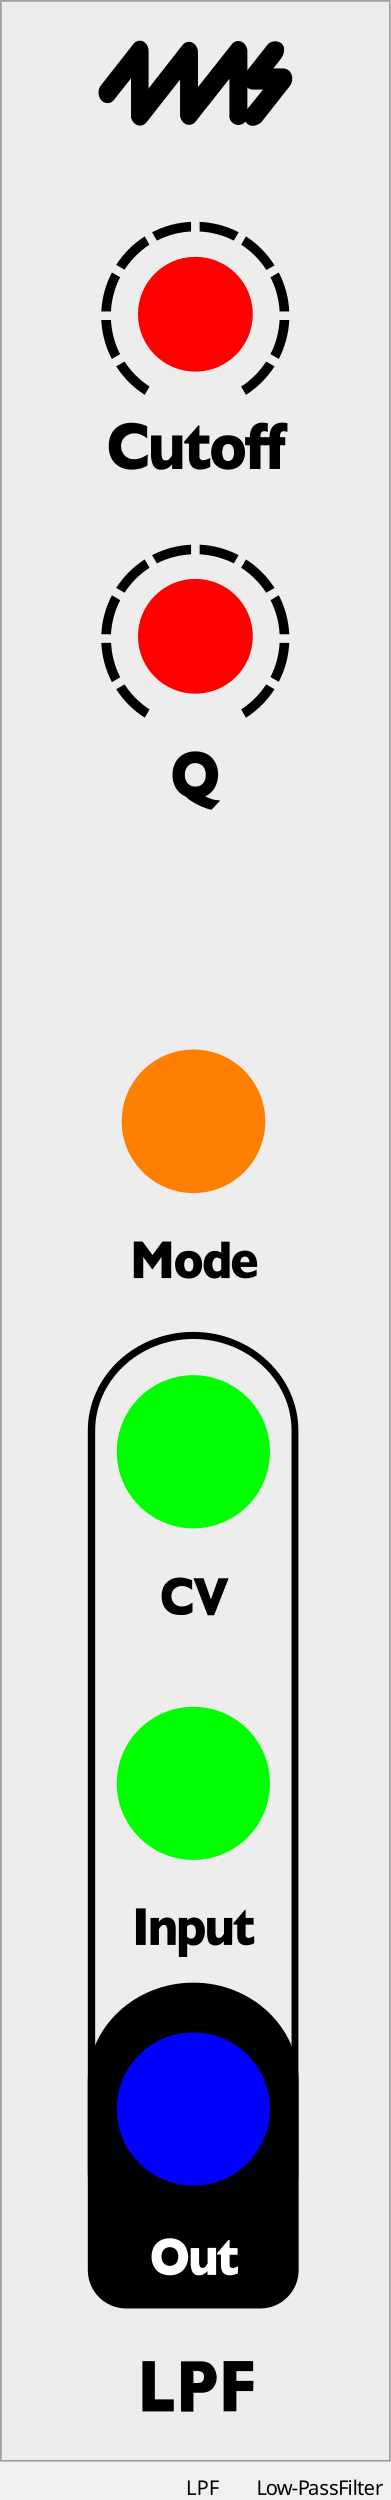
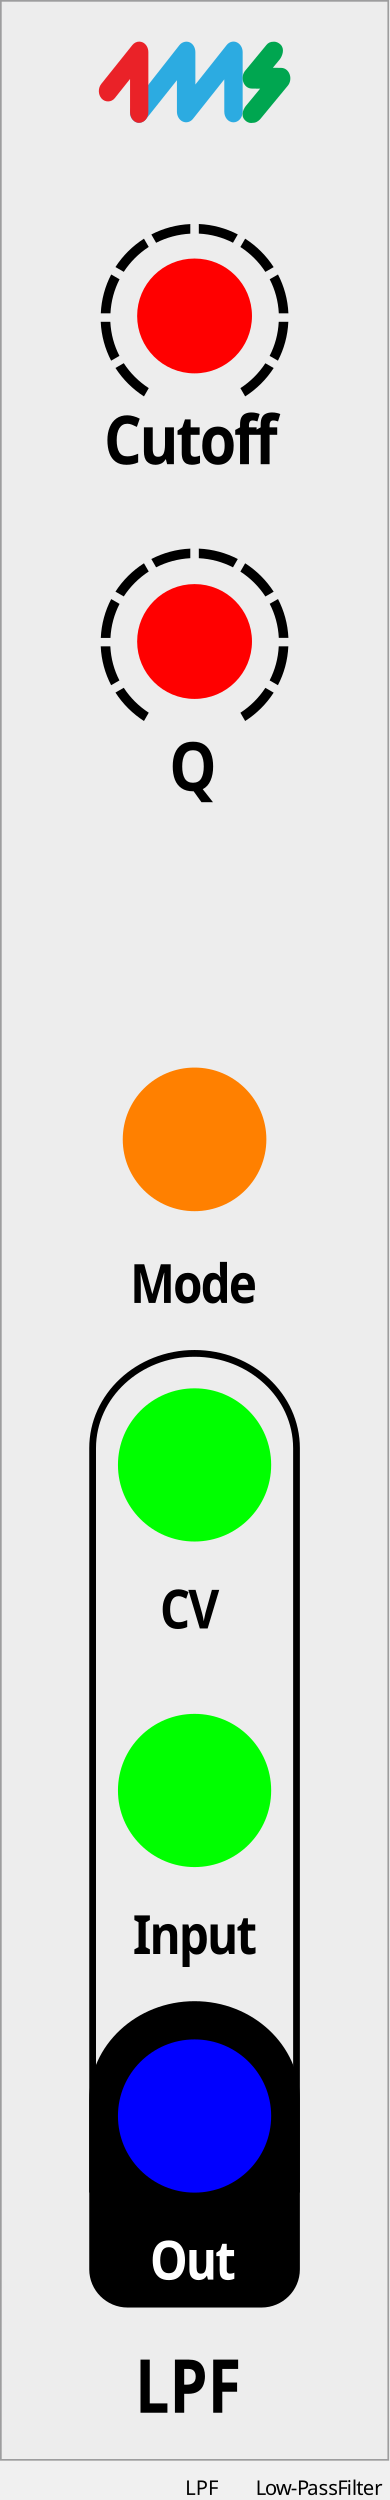
- <svg xmlns="http://www.w3.org/2000/svg" width="20.41mm" height="130.6mm" viewBox="0 0 57.85 370.19">
+ <svg xmlns="http://www.w3.org/2000/svg" width="20.32mm" height="130.55mm" viewBox="0 0 57.6 370.07">
  <defs>
-     <clipPath id="clip-path">
-       <rect x="15.02" y="32.85" width="27.8" height="25.62" style="fill: none" />
+     <clipPath id="clippath">
+       <rect x="14.91" y="33.17" width="27.78" height="25.51" style="fill: none; stroke-width: 0px;" />
    </clipPath>
-     <clipPath id="clip-path-3">
-       <rect x="15.02" y="80.65" width="27.8" height="25.62" style="fill: none" />
+     <clipPath id="clippath-1">
+       <rect x="14.91" y="33.17" width="27.78" height="25.51" style="fill: none; stroke-width: 0px;" />
+     </clipPath>
+     <clipPath id="clippath-2">
+       <rect x="14.91" y="81.21" width="27.78" height="25.51" style="fill: none; stroke-width: 0px;" />
+     </clipPath>
+     <clipPath id="clippath-3">
+       <rect x="14.91" y="81.21" width="27.78" height="25.51" style="fill: none; stroke-width: 0px;" />
    </clipPath>
  </defs>
  <g id="faceplate">
-     <rect x="0.13" y="0.13" width="57.6" height="364.25" style="fill: #ededed;stroke: #9d9d9e;stroke-miterlimit: 10;stroke-width: 0.25px" />
-     <g id="pips_-_fewest" data-name="pips - fewest">
-       <g style="clip-path: url(#clip-path)">
-         <g style="clip-path: url(#clip-path)">
-           <path d="M34.62,35.63l.71-1.24a13.86,13.86,0,0,0-5.77-1.54v1.43a12.39,12.39,0,0,1,5.06,1.35" />
-           <path d="M39.41,40l1.24-.71A14,14,0,0,0,36.42,35l-.71,1.23a12.55,12.55,0,0,1,3.7,3.7" />
-           <path d="M22.14,36.26,21.43,35a14,14,0,0,0-4.23,4.22l1.24.71a12.55,12.55,0,0,1,3.7-3.7" />
-           <path d="M41.4,46.12h1.43a13.83,13.83,0,0,0-1.55-5.77l-1.23.71a12.47,12.47,0,0,1,1.35,5.06" />
-           <path d="M28.29,34.28V32.85a13.86,13.86,0,0,0-5.77,1.54l.71,1.24a12.39,12.39,0,0,1,5.06-1.35" />
-           <path d="M18.44,53.54l-1.24.71a14,14,0,0,0,4.23,4.22l.71-1.23a12.55,12.55,0,0,1-3.7-3.7" />
-           <path d="M35.71,57.24l.71,1.23a14,14,0,0,0,4.23-4.22l-1.24-.71a12.55,12.55,0,0,1-3.7,3.7" />
-           <path d="M41.4,47.38a12.47,12.47,0,0,1-1.35,5.06l1.23.71a13.83,13.83,0,0,0,1.55-5.77Z" />
-           <path d="M16.45,47.38H15a13.83,13.83,0,0,0,1.55,5.77l1.23-.71a12.47,12.47,0,0,1-1.35-5.06" />
-           <path d="M17.8,41.06l-1.23-.71A13.83,13.83,0,0,0,15,46.12h1.43a12.47,12.47,0,0,1,1.35-5.06" />
+     <g>
+       <rect x=".13" y=".13" width="57.35" height="364" style="fill: #ededed; stroke-width: 0px;" />
+       <path d="M57.35.25v363.75H.25V.25h57.1M57.6,0H0v364.25h57.6V0h0Z" style="fill: #9d9d9e; stroke-width: 0px;" />
+     </g>
+     <g>
+       <path d="M28.8,200.84c8.05,0,14.59,6.08,14.59,13.54v109.18H14.21v-109.18c0-7.47,6.55-13.54,14.59-13.54M28.8,199.84c-8.61,0-15.59,6.51-15.59,14.54v110.18s31.18,0,31.18,0v-110.18c0-8.03-6.98-14.54-15.59-14.54h0Z" style="fill: #000; stroke-width: 0px;" />
+       <path d="M44.39,310.8c0-8.05-6.98-14.57-15.59-14.57s-15.59,6.53-15.59,14.57v5.36s0,0,0,0v19.77c0,3.11,2.55,5.65,5.67,5.65h19.84c3.12,0,5.67-2.54,5.67-5.65v-19.77s0,0,0,0v-5.35Z" style="fill: #000; stroke-width: 0px;" />
+     </g>
+     <g id="text">
+       <text transform="translate(19.99 357.15) scale(.82 1)" style="fill: #000; font-family: GillSans-Bold, 'Gill Sans'; font-size: 11px; font-weight: 700;">
+         <tspan x="0" y="0">LPF</tspan>
+       </text>
+       <text transform="translate(23.67 241.06) scale(.88 1)" style="fill: #000; font-family: GillSans-Bold, 'Gill Sans'; font-size: 8px; font-weight: 700; letter-spacing: -.04em;">
+         <tspan x="0" y="0">CV</tspan>
+       </text>
+       <text transform="translate(19.67 289.25) scale(.88 1)" style="fill: #000; font-family: GillSans-Bold, 'Gill Sans'; font-size: 8px; font-weight: 700; letter-spacing: -.04em;">
+         <tspan x="0" y="0">Input</tspan>
+       </text>
+       <text transform="translate(15.39 68.71) scale(.88 1)" style="fill: #000; font-family: GillSans-Bold, 'Gill Sans'; font-size: 10px; font-weight: 700; letter-spacing: -.04em;">
+         <tspan x="0" y="0">Cutoff</tspan>
+       </text>
+       <text transform="translate(25.06 117.04) scale(.88 1)" style="fill: #000; font-family: GillSans-Bold, 'Gill Sans'; font-size: 10px; font-weight: 700; letter-spacing: -.04em;">
+         <tspan x="0" y="0">Q</tspan>
+       </text>
+       <text transform="translate(19.26 192.87) scale(.88 1)" style="fill: #000; font-family: GillSans-Bold, 'Gill Sans'; font-size: 8px; font-weight: 700; letter-spacing: -.04em;">
+         <tspan x="0" y="0">Mode</tspan>
+       </text>
+       <text transform="translate(22.19 337.44) scale(.88 1)" style="fill: #fff; font-family: GillSans-Bold, 'Gill Sans'; font-size: 8px; font-weight: 700; letter-spacing: -.04em;">
+         <tspan x="0" y="0">Out</tspan>
+       </text>
+     </g>
+     <g id="pips">
+       <g id="pips_-_fewest" data-name="pips - fewest">
+         <g style="clip-path: url(#clippath);">
+           <g style="clip-path: url(#clippath-1);">
+             <path d="M34.49,35.93l.71-1.23c-1.74-.9-3.69-1.45-5.77-1.54v1.42c1.81.09,3.52.56,5.05,1.35" style="fill: #000; stroke-width: 0px;" />
+             <path d="M39.28,40.25l1.23-.71c-1.09-1.69-2.53-3.12-4.22-4.21l-.71,1.23c1.48.96,2.74,2.21,3.7,3.69" style="fill: #000; stroke-width: 0px;" />
+             <path d="M22.02,36.56l-.71-1.23c-1.69,1.08-3.14,2.52-4.22,4.2l1.23.71c.96-1.47,2.22-2.73,3.7-3.69" style="fill: #000; stroke-width: 0px;" />
+             <path d="M41.26,46.38h1.43c-.09-2.07-.64-4.01-1.54-5.75l-1.23.71c.79,1.52,1.26,3.23,1.35,5.04" style="fill: #000; stroke-width: 0px;" />
+             <path d="M28.17,34.59v-1.42c-2.07.09-4.03.64-5.77,1.54l.71,1.23c1.53-.78,3.24-1.25,5.05-1.35" style="fill: #000; stroke-width: 0px;" />
+             <path d="M18.32,53.76l-1.23.71c1.09,1.69,2.53,3.12,4.22,4.21l.71-1.23c-1.48-.96-2.74-2.21-3.7-3.69" style="fill: #000; stroke-width: 0px;" />
+             <path d="M35.58,57.45l.71,1.23c1.69-1.08,3.14-2.52,4.22-4.2l-1.23-.71c-.96,1.47-2.22,2.73-3.7,3.69" style="fill: #000; stroke-width: 0px;" />
+             <path d="M41.26,47.64c-.09,1.81-.56,3.51-1.35,5.04l1.23.71c.9-1.73,1.45-3.68,1.54-5.75h-1.43Z" style="fill: #000; stroke-width: 0px;" />
+             <path d="M16.34,47.64h-1.43c.09,2.07.64,4.01,1.54,5.75l1.23-.71c-.79-1.52-1.26-3.23-1.35-5.04" style="fill: #000; stroke-width: 0px;" />
+             <path d="M17.69,41.34l-1.23-.71c-.9,1.73-1.45,3.68-1.54,5.75h1.43c.09-1.81.56-3.51,1.35-5.04" style="fill: #000; stroke-width: 0px;" />
+           </g>
        </g>
      </g>
-     </g>
-     <g id="pips_-_fewest-2" data-name="pips - fewest">
-       <g style="clip-path: url(#clip-path-3)">
-         <g style="clip-path: url(#clip-path-3)">
-           <path d="M34.62,83.43l.71-1.23a14,14,0,0,0-5.77-1.55v1.43a12.55,12.55,0,0,1,5.06,1.35" />
-           <path d="M39.41,87.77l1.24-.71a14,14,0,0,0-4.23-4.23l-.71,1.24a12.55,12.55,0,0,1,3.7,3.7" />
-           <path d="M22.14,84.07l-.71-1.24a14,14,0,0,0-4.23,4.23l1.24.71a12.55,12.55,0,0,1,3.7-3.7" />
-           <path d="M41.4,93.92h1.43a13.87,13.87,0,0,0-1.55-5.77l-1.23.72a12.46,12.46,0,0,1,1.35,5" />
-           <path d="M28.29,82.08V80.66a13.86,13.86,0,0,0-5.77,1.54l.71,1.23a12.55,12.55,0,0,1,5.06-1.35" />
-           <path d="M18.44,101.34l-1.24.72a14.07,14.07,0,0,0,4.23,4.22l.71-1.23a12.58,12.58,0,0,1-3.7-3.71" />
-           <path d="M35.71,105.05l.71,1.23a14.07,14.07,0,0,0,4.23-4.22l-1.24-.72a12.58,12.58,0,0,1-3.7,3.71" />
-           <path d="M41.4,95.19a12.51,12.51,0,0,1-1.35,5.06l1.23.71a13.87,13.87,0,0,0,1.55-5.77Z" />
-           <path d="M16.45,95.19H15A13.87,13.87,0,0,0,16.57,101l1.23-.71a12.51,12.51,0,0,1-1.35-5.06" />
-           <path d="M17.8,88.87l-1.23-.72A13.87,13.87,0,0,0,15,93.92h1.43a12.46,12.46,0,0,1,1.35-5" />
+       <g id="pips_-_fewest-2" data-name="pips - fewest">
+         <g style="clip-path: url(#clippath-2);">
+           <g style="clip-path: url(#clippath-3);">
+             <path d="M34.49,83.98l.71-1.23c-1.74-.9-3.69-1.45-5.77-1.54v1.42c1.81.09,3.52.56,5.05,1.35" style="fill: #000; stroke-width: 0px;" />
+             <path d="M39.28,88.3l1.23-.71c-1.09-1.69-2.53-3.12-4.22-4.21l-.71,1.23c1.48.96,2.74,2.21,3.7,3.69" style="fill: #000; stroke-width: 0px;" />
+             <path d="M22.02,84.61l-.71-1.23c-1.69,1.08-3.14,2.52-4.22,4.2l1.23.71c.96-1.47,2.22-2.73,3.7-3.69" style="fill: #000; stroke-width: 0px;" />
+             <path d="M41.26,94.42h1.43c-.09-2.07-.64-4.01-1.54-5.75l-1.23.71c.79,1.52,1.26,3.23,1.35,5.04" style="fill: #000; stroke-width: 0px;" />
+             <path d="M28.17,82.63v-1.42c-2.07.09-4.03.64-5.77,1.54l.71,1.23c1.53-.78,3.24-1.25,5.05-1.35" style="fill: #000; stroke-width: 0px;" />
+             <path d="M18.32,101.81l-1.23.71c1.09,1.69,2.53,3.12,4.22,4.21l.71-1.23c-1.48-.96-2.74-2.21-3.7-3.69" style="fill: #000; stroke-width: 0px;" />
+             <path d="M35.58,105.5l.71,1.23c1.69-1.08,3.14-2.52,4.22-4.2l-1.23-.71c-.96,1.47-2.22,2.73-3.7,3.69" style="fill: #000; stroke-width: 0px;" />
+             <path d="M41.26,95.68c-.09,1.81-.56,3.51-1.35,5.04l1.23.71c.9-1.73,1.45-3.68,1.54-5.75h-1.43Z" style="fill: #000; stroke-width: 0px;" />
+             <path d="M16.34,95.68h-1.43c.09,2.07.64,4.01,1.54,5.75l1.23-.71c-.79-1.52-1.26-3.23-1.35-5.04" style="fill: #000; stroke-width: 0px;" />
+             <path d="M17.69,89.39l-1.23-.71c-.9,1.73-1.45,3.68-1.54,5.75h1.43c.09-1.81.56-3.51,1.35-5.04" style="fill: #000; stroke-width: 0px;" />
+           </g>
        </g>
      </g>
    </g>
    <g>
-       <path d="M25.73,357.07H21.09v-7.44h1.84v5.66h2.8Z" />
-       <path d="M32.09,352a2.79,2.79,0,0,1-.12.81,2.13,2.13,0,0,1-.38.73,1.87,1.87,0,0,1-.7.56,2.41,2.41,0,0,1-1,.21H28.64v2.79H26.8v-7.44h3.05a2.41,2.41,0,0,1,1,.21,2,2,0,0,1,.7.56,2.22,2.22,0,0,1,.38.75A2.86,2.86,0,0,1,32.09,352Zm-1.88,0a.88.88,0,0,0-.26-.73,1.6,1.6,0,0,0-.92-.19h-.39v1.79H29a2.55,2.55,0,0,0,.7-.07.55.55,0,0,0,.36-.26A1.09,1.09,0,0,0,30.21,352Z" />
-       <path d="M37.48,354.06H35v3H33.11v-7.44h4.37v1.49H35v1.44h2.53Z" />
-     </g>
-     <path d="M28.63,198.27c8,0,14.54,6.09,14.54,13.58v109.8c0,7.48-6.52,13.57-14.54,13.57s-14.54-6.09-14.54-13.57V211.85c0-7.49,6.53-13.58,14.54-13.58m0-1.05C20,197.22,13,203.77,13,211.85v109.8c0,8.08,7,14.63,15.59,14.63s15.59-6.55,15.59-14.63V211.85c0-8.08-7-14.63-15.59-14.63Z" />
-     <g>
-       <path d="M28.5,238.71a3,3,0,0,1-.6.28,3.6,3.6,0,0,1-.63.15,4.54,4.54,0,0,1-.65,0,3,3,0,0,1-1.11-.19,2.3,2.3,0,0,1-.86-.58,2.45,2.45,0,0,1-.54-.89,3.33,3.33,0,0,1-.18-1.12,3.28,3.28,0,0,1,.21-1.22,2.44,2.44,0,0,1,1.47-1.39,3.22,3.22,0,0,1,1-.16,4.89,4.89,0,0,1,1.84.41v1.43a5.09,5.09,0,0,0-.7-.41,1.86,1.86,0,0,0-.81-.17,1.61,1.61,0,0,0-.78.19,1.48,1.48,0,0,0-.58.53,1.61,1.61,0,0,0,0,1.57,1.4,1.4,0,0,0,.54.54,1.43,1.43,0,0,0,.77.2,2.39,2.39,0,0,0,.66-.09,3.25,3.25,0,0,0,.52-.22,4.28,4.28,0,0,0,.43-.27Z" />
-       <path d="M33.85,233.7l-2.15,5.48h-.95l-2.11-5.48h1.5l1.09,3.13,1.12-3.13Z" />
-     </g>
-     <g>
-       <path d="M21.57,288H20.13v-5.41h1.44Z" />
-       <path d="M26,288H24.79v-2.14a1.42,1.42,0,0,0-.1-.57.39.39,0,0,0-.41-.25.5.5,0,0,0-.27.07.62.62,0,0,0-.2.16.94.94,0,0,0-.16.2l-.12.2V288H22.29v-4h1.24v.57a1.73,1.73,0,0,1,.58-.5,1.45,1.45,0,0,1,.66-.14c.83,0,1.25.57,1.25,1.71Z" />
-       <path d="M30.33,286a2.86,2.86,0,0,1-.1.77,2.28,2.28,0,0,1-.31.67,1.47,1.47,0,0,1-.52.47,1.51,1.51,0,0,1-.75.17,1.34,1.34,0,0,1-.54-.08,1.92,1.92,0,0,1-.39-.22v2H26.48V284h1.24v.36a1.53,1.53,0,0,1,.41-.31,1.29,1.29,0,0,1,.61-.12,1.52,1.52,0,0,1,.75.21,1.65,1.65,0,0,1,.6.67A2.45,2.45,0,0,1,30.33,286ZM29,286a1.61,1.61,0,0,0-.1-.59.78.78,0,0,0-.26-.32.6.6,0,0,0-.33-.1.77.77,0,0,0-.36.08,1.21,1.21,0,0,0-.26.2v1.52l.14.09L28,287a.52.52,0,0,0,.16.06.57.57,0,0,0,.18,0,.58.58,0,0,0,.49-.29A1.29,1.29,0,0,0,29,286Z" />
-       <path d="M34.37,288H33.14v-.56a1.94,1.94,0,0,1-.55.47,1.38,1.38,0,0,1-.69.16,1,1,0,0,1-1-.52,3,3,0,0,1-.23-1.19V284h1.24v2.14a1.62,1.62,0,0,0,.09.57.39.39,0,0,0,.41.25.54.54,0,0,0,.43-.18,2.92,2.92,0,0,0,.33-.45V284h1.23Z" />
-       <path d="M37.65,287.75a3.23,3.23,0,0,1-.53.21,2.6,2.6,0,0,1-.65.09c-.89,0-1.34-.49-1.34-1.48V285h-.56v-.24l1.66-1.93h.14V284h1.18v1H36.37v1.28a1.86,1.86,0,0,0,0,.36.34.34,0,0,0,.13.22.49.49,0,0,0,.34.1,1.68,1.68,0,0,0,.78-.29Z" />
-     </g>
-     <g>
-       <path d="M21.83,68.94a3.46,3.46,0,0,1-.76.35,4.43,4.43,0,0,1-.78.19,5.32,5.32,0,0,1-.81.06,3.64,3.64,0,0,1-1.4-.25A2.89,2.89,0,0,1,17,68.57a3.08,3.08,0,0,1-.68-1.11,4.15,4.15,0,0,1-.22-1.4,4.23,4.23,0,0,1,.26-1.53,3,3,0,0,1,.75-1.09,3.08,3.08,0,0,1,1.09-.64,4,4,0,0,1,1.29-.21,6.29,6.29,0,0,1,2.3.51v1.8a5.71,5.71,0,0,0-.87-.52,2.32,2.32,0,0,0-1-.21,2,2,0,0,0-1,.24,1.93,1.93,0,0,0-.73.66,2,2,0,0,0,0,2,1.75,1.75,0,0,0,.67.68,1.81,1.81,0,0,0,1,.25,2.71,2.71,0,0,0,.82-.12,3.11,3.11,0,0,0,.65-.27,4.84,4.84,0,0,0,.55-.34Z" />
-       <path d="M27,69.45H25.49v-.71a2.36,2.36,0,0,1-.69.6,1.79,1.79,0,0,1-.86.2,1.24,1.24,0,0,1-1.28-.66,3.53,3.53,0,0,1-.3-1.48V64.48h1.55v2.68a2,2,0,0,0,.12.72.5.5,0,0,0,.52.3.67.67,0,0,0,.53-.22,3.39,3.39,0,0,0,.41-.56V64.48H27Z" />
-       <path d="M31.13,69.16a3.92,3.92,0,0,1-.67.26,2.94,2.94,0,0,1-.81.12c-1.11,0-1.67-.62-1.67-1.86v-2h-.7v-.31L29.36,63h.17v1.49H31V65.7H29.53v1.59a2.64,2.64,0,0,0,0,.45.51.51,0,0,0,.17.29.71.71,0,0,0,.43.11,2.16,2.16,0,0,0,1-.35Z" />
-       <path d="M36.28,67A2.94,2.94,0,0,1,36,68.28a2.1,2.1,0,0,1-.85.92,2.59,2.59,0,0,1-1.38.34,2.56,2.56,0,0,1-1.37-.34,2.1,2.1,0,0,1-.85-.92A2.94,2.94,0,0,1,31.27,67a3,3,0,0,1,.16-1,2.19,2.19,0,0,1,1.26-1.36,2.78,2.78,0,0,1,1.08-.19,3.09,3.09,0,0,1,1.1.19,2.1,2.1,0,0,1,.78.54,2.27,2.27,0,0,1,.47.81A3.09,3.09,0,0,1,36.28,67Zm-1.63,0a1.69,1.69,0,0,0-.22-.93.82.82,0,0,0-1.31,0,2.08,2.08,0,0,0,0,1.86.8.8,0,0,0,1.31,0A1.69,1.69,0,0,0,34.65,67Z" />
-       <path d="M39.66,63.94a2.35,2.35,0,0,0-.57-.09.48.48,0,0,0-.39.18.9.9,0,0,0-.13.53v.18h.78v1.19h-.78v3.52H37V65.93H36.3V64.74H37v-.09a2.72,2.72,0,0,1,.18-1,1.68,1.68,0,0,1,.6-.77,1.84,1.84,0,0,1,1.1-.3,3.37,3.37,0,0,1,.77.09Z" />
-       <path d="M42.56,63.94a2.35,2.35,0,0,0-.57-.09.46.46,0,0,0-.39.18.9.9,0,0,0-.14.53v.18h.78v1.19h-.78v3.52H39.91V65.93H39.2V64.74h.71v-.09a2.72,2.72,0,0,1,.18-1,1.72,1.72,0,0,1,.59-.77,1.86,1.86,0,0,1,1.1-.3,3.46,3.46,0,0,1,.78.09Z" />
-     </g>
-     <path d="M32.55,118.61l-1.26,1.31a10.62,10.62,0,0,1-1.47-.5,11,11,0,0,1-1.46-.78,4.15,4.15,0,0,1-.86-.68,3,3,0,0,1-.94-.62,3.16,3.16,0,0,1-.73-1.08,3.82,3.82,0,0,1-.29-1.52,4,4,0,0,1,.37-1.71,2.93,2.93,0,0,1,1.14-1.28,3.45,3.45,0,0,1,1.87-.49,3.72,3.72,0,0,1,1.5.29,3,3,0,0,1,1.06.77,3.45,3.45,0,0,1,.62,1.11,4.42,4.42,0,0,1,.2,1.31A4,4,0,0,1,32,116.2a3.15,3.15,0,0,1-.67,1.06,3.24,3.24,0,0,1-.94.67,6.59,6.59,0,0,0,1,.41,3.5,3.5,0,0,0,1.11.16Zm-2.08-3.87a2.19,2.19,0,0,0-.1-.7,1.72,1.72,0,0,0-.3-.55,1.39,1.39,0,0,0-.49-.36,1.69,1.69,0,0,0-.66-.13,1.44,1.44,0,0,0-1.14.48,1.89,1.89,0,0,0-.41,1.26,1.84,1.84,0,0,0,.42,1.25,1.4,1.4,0,0,0,1.13.48,1.5,1.5,0,0,0,.84-.22,1.43,1.43,0,0,0,.53-.61A2.19,2.19,0,0,0,30.47,114.74Z" />
-     <path d="M44.22,308.21c0-8.08-7-14.63-15.59-14.63S13,300.13,13,308.21v8.11h0v19.84a5.68,5.68,0,0,0,5.67,5.67H38.55a5.68,5.68,0,0,0,5.67-5.67V316.32h0Z" />
-     <g>
-       <path d="M27.86,334.14a3.26,3.26,0,0,1-.3,1.4,2.42,2.42,0,0,1-.92,1,3.11,3.11,0,0,1-3,0,2.36,2.36,0,0,1-.9-1,3.11,3.11,0,0,1-.3-1.36,3.25,3.25,0,0,1,.29-1.36,2.38,2.38,0,0,1,.91-1,2.75,2.75,0,0,1,1.5-.39,3,3,0,0,1,1.18.23,2.3,2.3,0,0,1,.85.6,2.51,2.51,0,0,1,.5.89A3.1,3.1,0,0,1,27.86,334.14Zm-1.46,0a2,2,0,0,0-.08-.56,1.14,1.14,0,0,0-.24-.43,1,1,0,0,0-.39-.29,1.25,1.25,0,0,0-.53-.11,1.12,1.12,0,0,0-.91.39,1.47,1.47,0,0,0-.33,1,1.52,1.52,0,0,0,.33,1,1.18,1.18,0,0,0,.91.38,1.2,1.2,0,0,0,.67-.18,1.14,1.14,0,0,0,.43-.49A1.81,1.81,0,0,0,26.4,334.14Z" style="fill: #fff" />
-       <path d="M32,336.85H30.72v-.56a1.82,1.82,0,0,1-.55.47,1.35,1.35,0,0,1-.69.16,1,1,0,0,1-1-.52,2.84,2.84,0,0,1-.24-1.19v-2.33h1.24V335a1.42,1.42,0,0,0,.1.57.4.4,0,0,0,.41.25.55.55,0,0,0,.43-.18,3.8,3.8,0,0,0,.32-.45v-2.33H32Z" style="fill: #fff" />
-       <path d="M35.23,336.62a2.37,2.37,0,0,1-.53.2,2.14,2.14,0,0,1-.65.1c-.89,0-1.33-.49-1.33-1.48v-1.59h-.56v-.24l1.66-1.93H34v1.2h1.18v1H34v1.28a1.78,1.78,0,0,0,0,.35.35.35,0,0,0,.14.23.51.51,0,0,0,.34.09,1.65,1.65,0,0,0,.77-.28Z" style="fill: #fff" />
-     </g>
-     <g>
-       <path d="M25.35,189.25H23.92v-3.13l-1.3,1.81h-.11l-1.3-1.81v3.13h-1.4v-5.41h1.3l1.47,2,1.47-2h1.3Z" />
-       <path d="M29.93,187.26a2.39,2.39,0,0,1-.22,1.06,1.71,1.71,0,0,1-.68.73,2.11,2.11,0,0,1-1.1.27,2.15,2.15,0,0,1-1.11-.27,1.69,1.69,0,0,1-.67-.73,2.6,2.6,0,0,1-.1-1.88,1.86,1.86,0,0,1,.38-.65,1.65,1.65,0,0,1,.63-.43,2.6,2.6,0,0,1,1.74,0,1.76,1.76,0,0,1,.63.43,1.92,1.92,0,0,1,.38.65A2.66,2.66,0,0,1,29.93,187.26Zm-1.3,0a1.33,1.33,0,0,0-.18-.74.64.64,0,0,0-1,0,1.61,1.61,0,0,0,0,1.48.59.59,0,0,0,.52.28.57.57,0,0,0,.52-.28A1.31,1.31,0,0,0,28.63,187.26Z" />
-       <path d="M34,189.25H32.76v-.36a1.75,1.75,0,0,1-.42.31,1.22,1.22,0,0,1-.6.12,1.52,1.52,0,0,1-.75-.21,1.58,1.58,0,0,1-.6-.67,2.48,2.48,0,0,1-.24-1.15,2.88,2.88,0,0,1,.18-1,1.73,1.73,0,0,1,.56-.77,1.44,1.44,0,0,1,.93-.29,1.48,1.48,0,0,1,.56.08,1.57,1.57,0,0,1,.38.22v-1.67H34ZM32.76,188v-1.52l-.34-.2a.65.65,0,0,0-.29-.06.56.56,0,0,0-.48.29,1.29,1.29,0,0,0-.2.76,1.16,1.16,0,0,0,.21.77.59.59,0,0,0,.47.24.74.74,0,0,0,.36-.08A2.34,2.34,0,0,0,32.76,188Z" />
-       <path d="M38.09,187.6H35.62a1,1,0,0,0,1,.83A3,3,0,0,0,38,188v.87a3.42,3.42,0,0,1-.66.29,3.06,3.06,0,0,1-1,.13,2.11,2.11,0,0,1-1.1-.27,1.67,1.67,0,0,1-.68-.74,2.43,2.43,0,0,1-.23-1.06,2.32,2.32,0,0,1,.23-1.05,1.65,1.65,0,0,1,.68-.73,2.11,2.11,0,0,1,1.1-.26,1.75,1.75,0,0,1,.82.21,1.53,1.53,0,0,1,.65.68,2.57,2.57,0,0,1,.26,1.22Zm-1.16-.69a1,1,0,0,0-.17-.61.56.56,0,0,0-.48-.23.63.63,0,0,0-.5.23.93.93,0,0,0-.19.61Z" />
-     </g>
-     <g>
-       <path d="M34.54,6.76l-5.53,7v-6a1.27,1.27,0,0,0-.64-1.17.89.89,0,0,0-1.13.29L20,16.13a1.49,1.49,0,0,0,0,1.79.9.9,0,0,0,1.46,0l5.5-7v6a1.29,1.29,0,0,0,.64,1.18.92.92,0,0,0,1.14-.3l5.53-7v6.15a1.05,1.05,0,1,0,2.06,0V7.64a1.28,1.28,0,0,0-.65-1.18A.91.91,0,0,0,34.54,6.76Z" style="stroke: #000;stroke-width: 0.6px" />
-       <path d="M20,6.68l-4.81,6.13a1.47,1.47,0,0,0,0,1.79.9.9,0,0,0,1.46,0l3.05-3.87V17a1.17,1.17,0,0,0,1,1.26,1.17,1.17,0,0,0,1-1.26V7.56a1.29,1.29,0,0,0-.65-1.17A.91.91,0,0,0,20,6.68Z" style="stroke: #000;stroke-width: 0.6px" />
-       <path d="M42.91,11.2a1.05,1.05,0,0,0-.95-.77h-2.1l1.53-1.95s.8-1.17.1-1.82a1.27,1.27,0,0,0-1.58.06l-3.23,4.1a1.45,1.45,0,0,0-.2,1.37,1,1,0,0,0,1,.78h2.1L37,16.14s-1,1.13-.27,1.89,1.75-.14,1.75-.14l4.18-5.31A1.5,1.5,0,0,0,42.91,11.2Z" style="stroke: #000;stroke-width: 0.6px" />
+       <path d="M20.6,18.19c-.37,0-.71-.17-.97-.47-.51-.6-.52-1.54-.04-2.16l6.97-8.88c.38-.48,1.05-.65,1.57-.39.5.25.79.82.79,1.45v4.77l4.64-5.85c.38-.48,1.01-.64,1.53-.38.5.25.83.81.83,1.44v8.82c0,.86-.61,1.57-1.36,1.57s-1.36-.7-1.36-1.57v-4.79l-4.64,5.85c-.38.48-1.01.64-1.54.38-.5-.24-.83-.81-.83-1.44v-4.67l-4.61,5.8c-.26.32-.62.51-1,.51h0Z" style="fill: #2cabe1; stroke-width: 0px;" />
+       <path d="M20.6,18.19c-.75,0-1.35-.7-1.35-1.57v-4.93l-2.26,2.84c-.5.63-1.44.65-1.97.04-.51-.6-.52-1.53-.03-2.15l4.61-5.76c.26-.32.63-.5,1-.5.18,0,.37.04.54.12.5.25.82.81.82,1.44v8.89c0,.86-.61,1.57-1.36,1.57h0Z" style="fill: #ea2228; stroke-width: 0px;" />
+       <path d="M37.2,18.21h0c-.35,0-.68-.15-.94-.42-.76-.78-.14-1.84.29-2.3l1.95-2.36-1.26-.02c-.56-.01-1.04-.4-1.24-1-.19-.56-.07-1.21.29-1.64l3.16-3.83c.23-.28.55-.48,1.13-.47.33,0,.67.17.92.4.71.66.29,1.7-.07,2.2l-1.04,1.26,1.26.02c.56.01,1.04.4,1.24,1,.19.56.07,1.21-.29,1.64l-4.1,4.97c-.35.35-.65.55-1.3.54h0Z" style="fill: #00a650; stroke-width: 0px;" />
    </g>
  </g>
  <g id="components">
-     <circle id="Out" cx="28.63" cy="312.29" r="11.34" style="fill: blue" />
-     <circle id="Input" cx="28.63" cy="264.07" r="11.34" style="fill: lime" />
-     <circle id="CV" cx="28.63" cy="214.97" r="11.34" style="fill: lime" />
-     <circle id="Mode" cx="28.65" cy="166.04" r="10.63" style="fill: #ff8000" />
-     <circle id="Q" cx="28.93" cy="94.22" r="8.5" style="fill: red" />
-     <circle id="Cutoff" cx="28.93" cy="46.53" r="8.5" style="fill: red" />
-     <text id="slug" transform="translate(27.53 369.44)" style="font-size: 3px;font-family: MyriadPro-Regular, Myriad Pro">LPF</text>
-     <text id="modulename" transform="translate(37.97 369.44)" style="font-size: 3px;font-family: MyriadPro-Regular, Myriad Pro">
-       <tspan style="letter-spacing: -0.014em">L</tspan>
-       <tspan x="1.37" y="0" style="letter-spacing: -0.007em">o</tspan>
-       <tspan x="3" y="0" style="letter-spacing: -0.004em">w</tspan>
+     <circle id="Out" cx="28.8" cy="313.23" r="11.34" style="fill: blue; stroke-width: 0px;" />
+     <circle id="Input" cx="28.8" cy="265.04" r="11.34" style="fill: lime; stroke-width: 0px;" />
+     <circle id="CV" cx="28.8" cy="216.85" r="11.34" style="fill: lime; stroke-width: 0px;" />
+     <circle id="Mode" cx="28.8" cy="168.66" r="10.63" style="fill: #ff8000; stroke-width: 0px;" />
+     <circle id="Q" cx="28.8" cy="94.96" r="8.5" style="fill: red; stroke-width: 0px;" />
+     <circle id="Cutoff" cx="28.8" cy="46.77" r="8.5" style="fill: red; stroke-width: 0px;" />
+     <text id="slug" transform="translate(27.4 369.32)" style="fill: #000; font-family: MyriadPro-Regular, 'Myriad Pro'; font-size: 3px;">
+       <tspan x="0" y="0">LPF</tspan>
+     </text>
+     <text id="modulename" transform="translate(37.84 369.32)" style="fill: #000; font-family: MyriadPro-Regular, 'Myriad Pro'; font-size: 3px;">
+       <tspan x="0" y="0" style="letter-spacing: -.01em;">L</tspan>
+       <tspan x="1.37" y="0" style="letter-spacing: 0em;">o</tspan>
+       <tspan x="3" y="0" style="letter-spacing: 0em;">w</tspan>
      <tspan x="5.2" y="0">-</tspan>
-       <tspan x="6.12" y="0" style="letter-spacing: -0.026em">P</tspan>
+       <tspan x="6.12" y="0" style="letter-spacing: -.03em;">P</tspan>
      <tspan x="7.63" y="0">ass </tspan>
-       <tspan x="12.09" y="0" style="letter-spacing: -0.026em">F</tspan>
+       <tspan x="12.09" y="0" style="letter-spacing: -.03em;">F</tspan>
      <tspan x="13.48" y="0">il</tspan>
-       <tspan x="14.89" y="0" style="letter-spacing: -0.006em">t</tspan>
+       <tspan x="14.89" y="0" style="letter-spacing: 0em;">t</tspan>
      <tspan x="15.86" y="0">er</tspan>
    </text>
  </g>
</svg>
